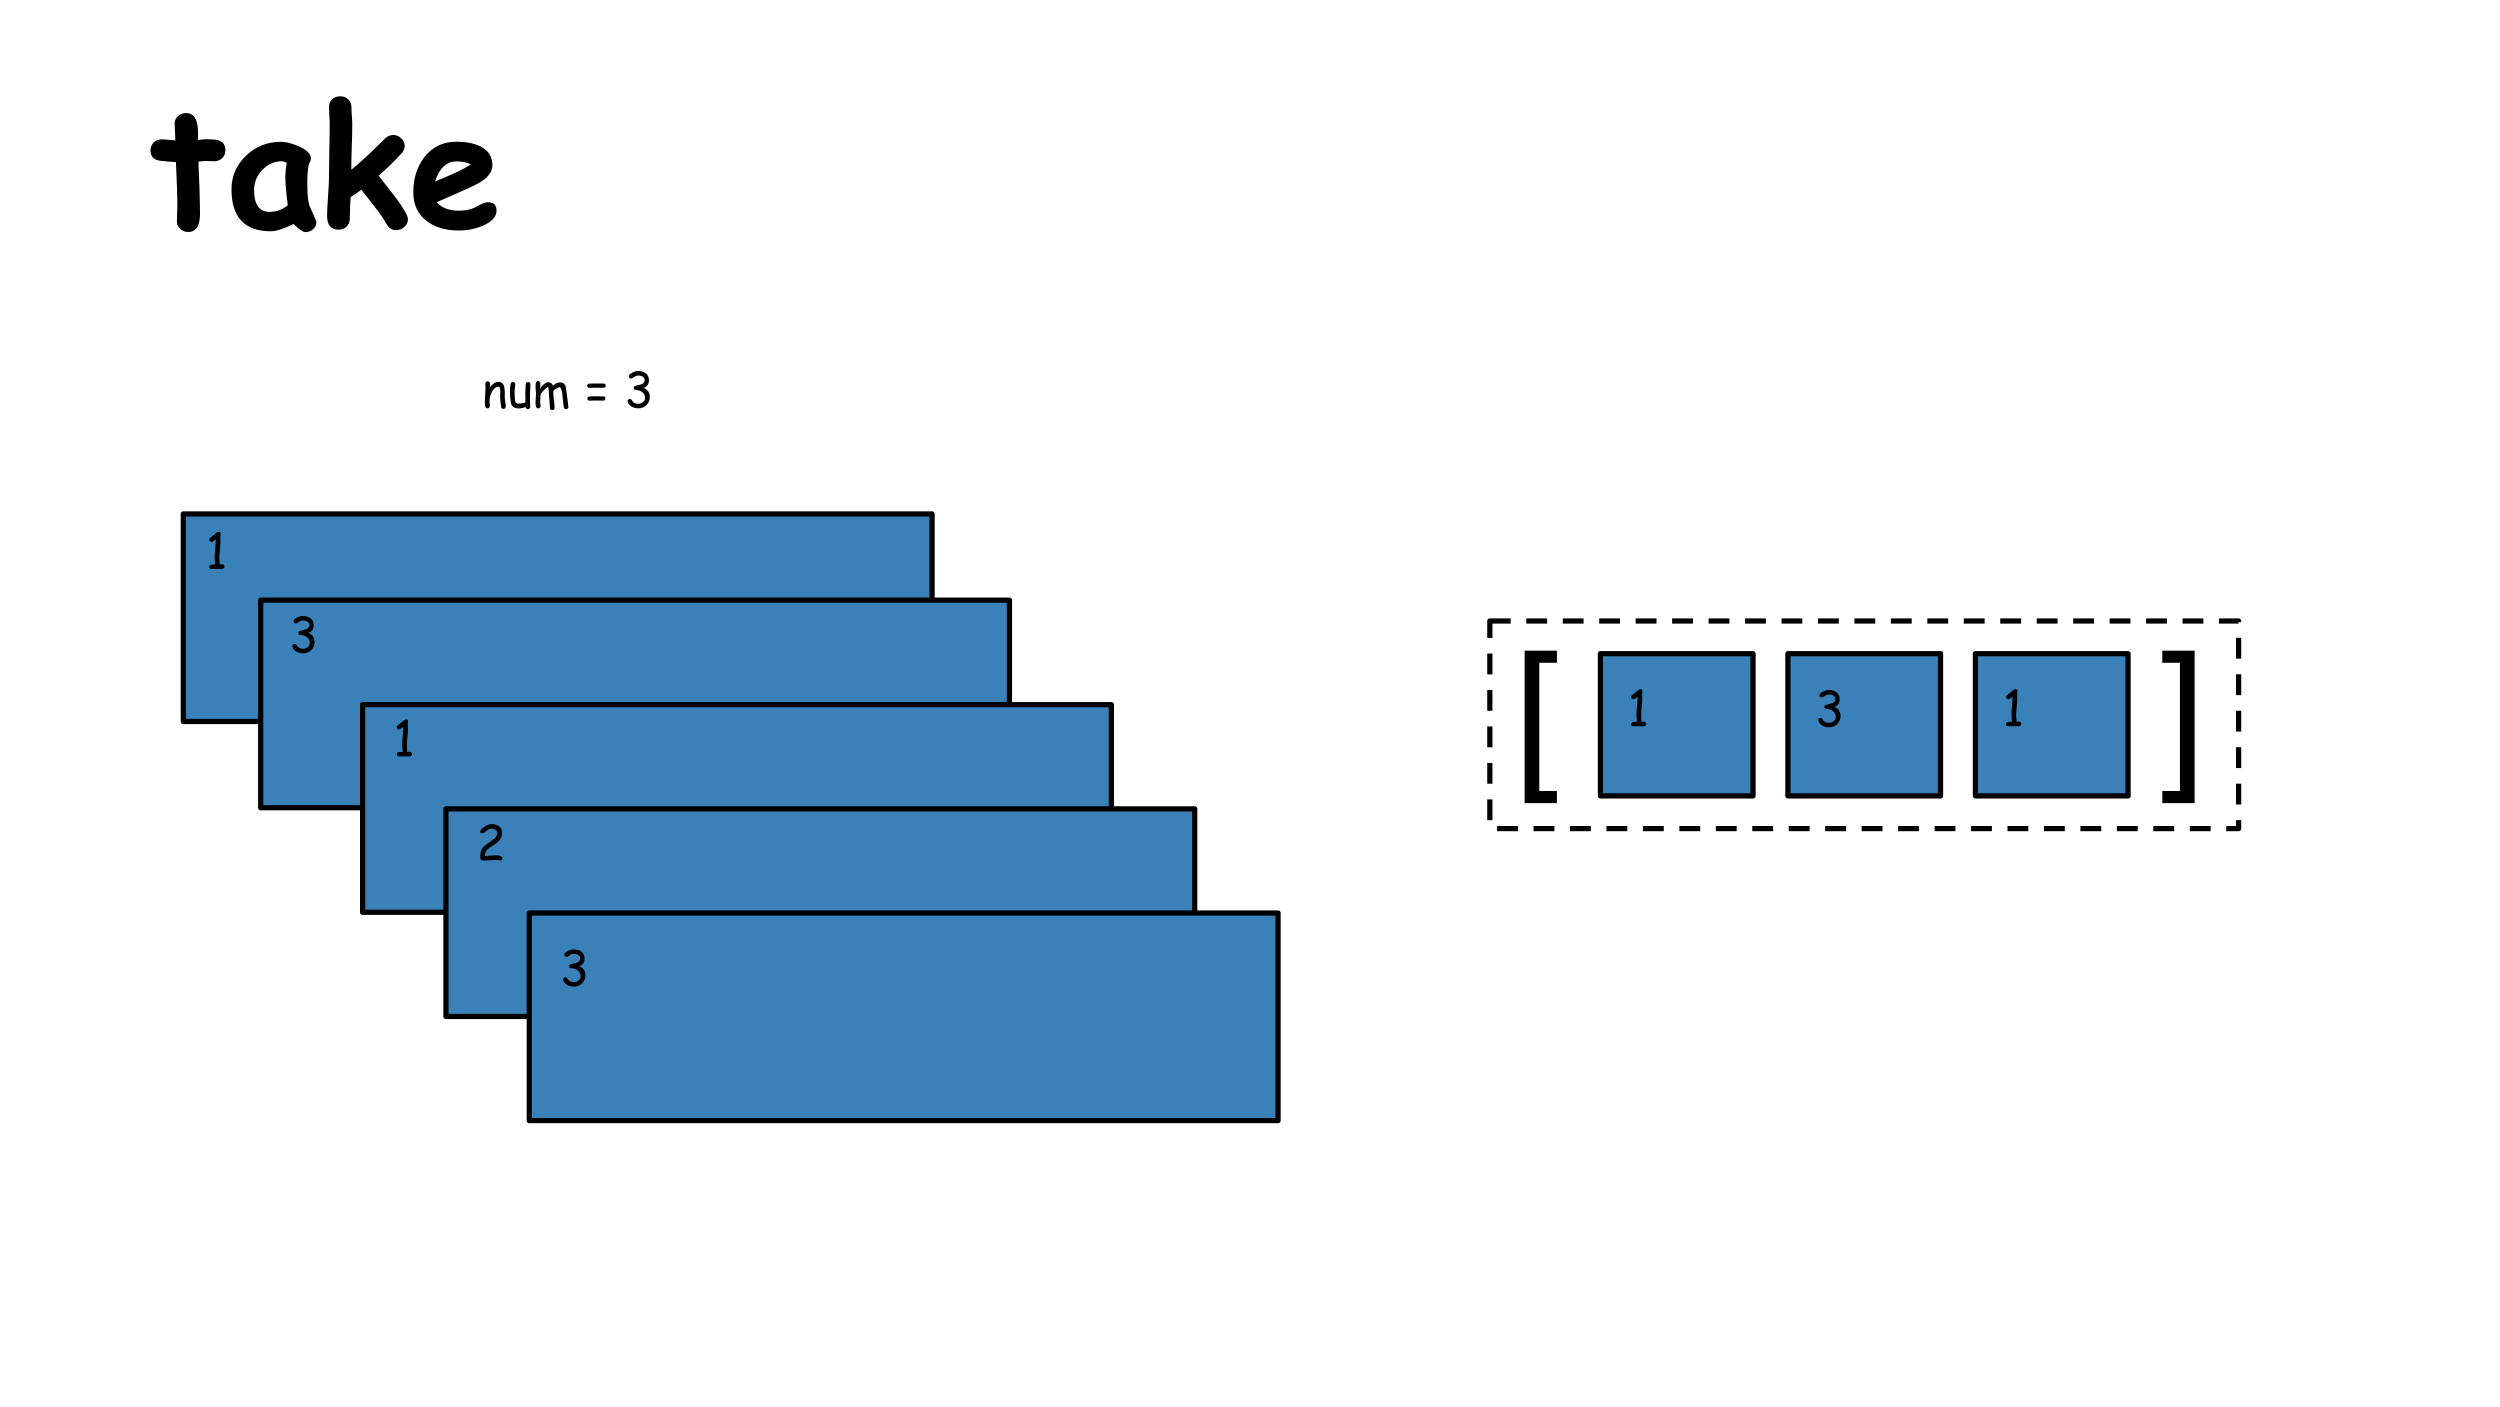
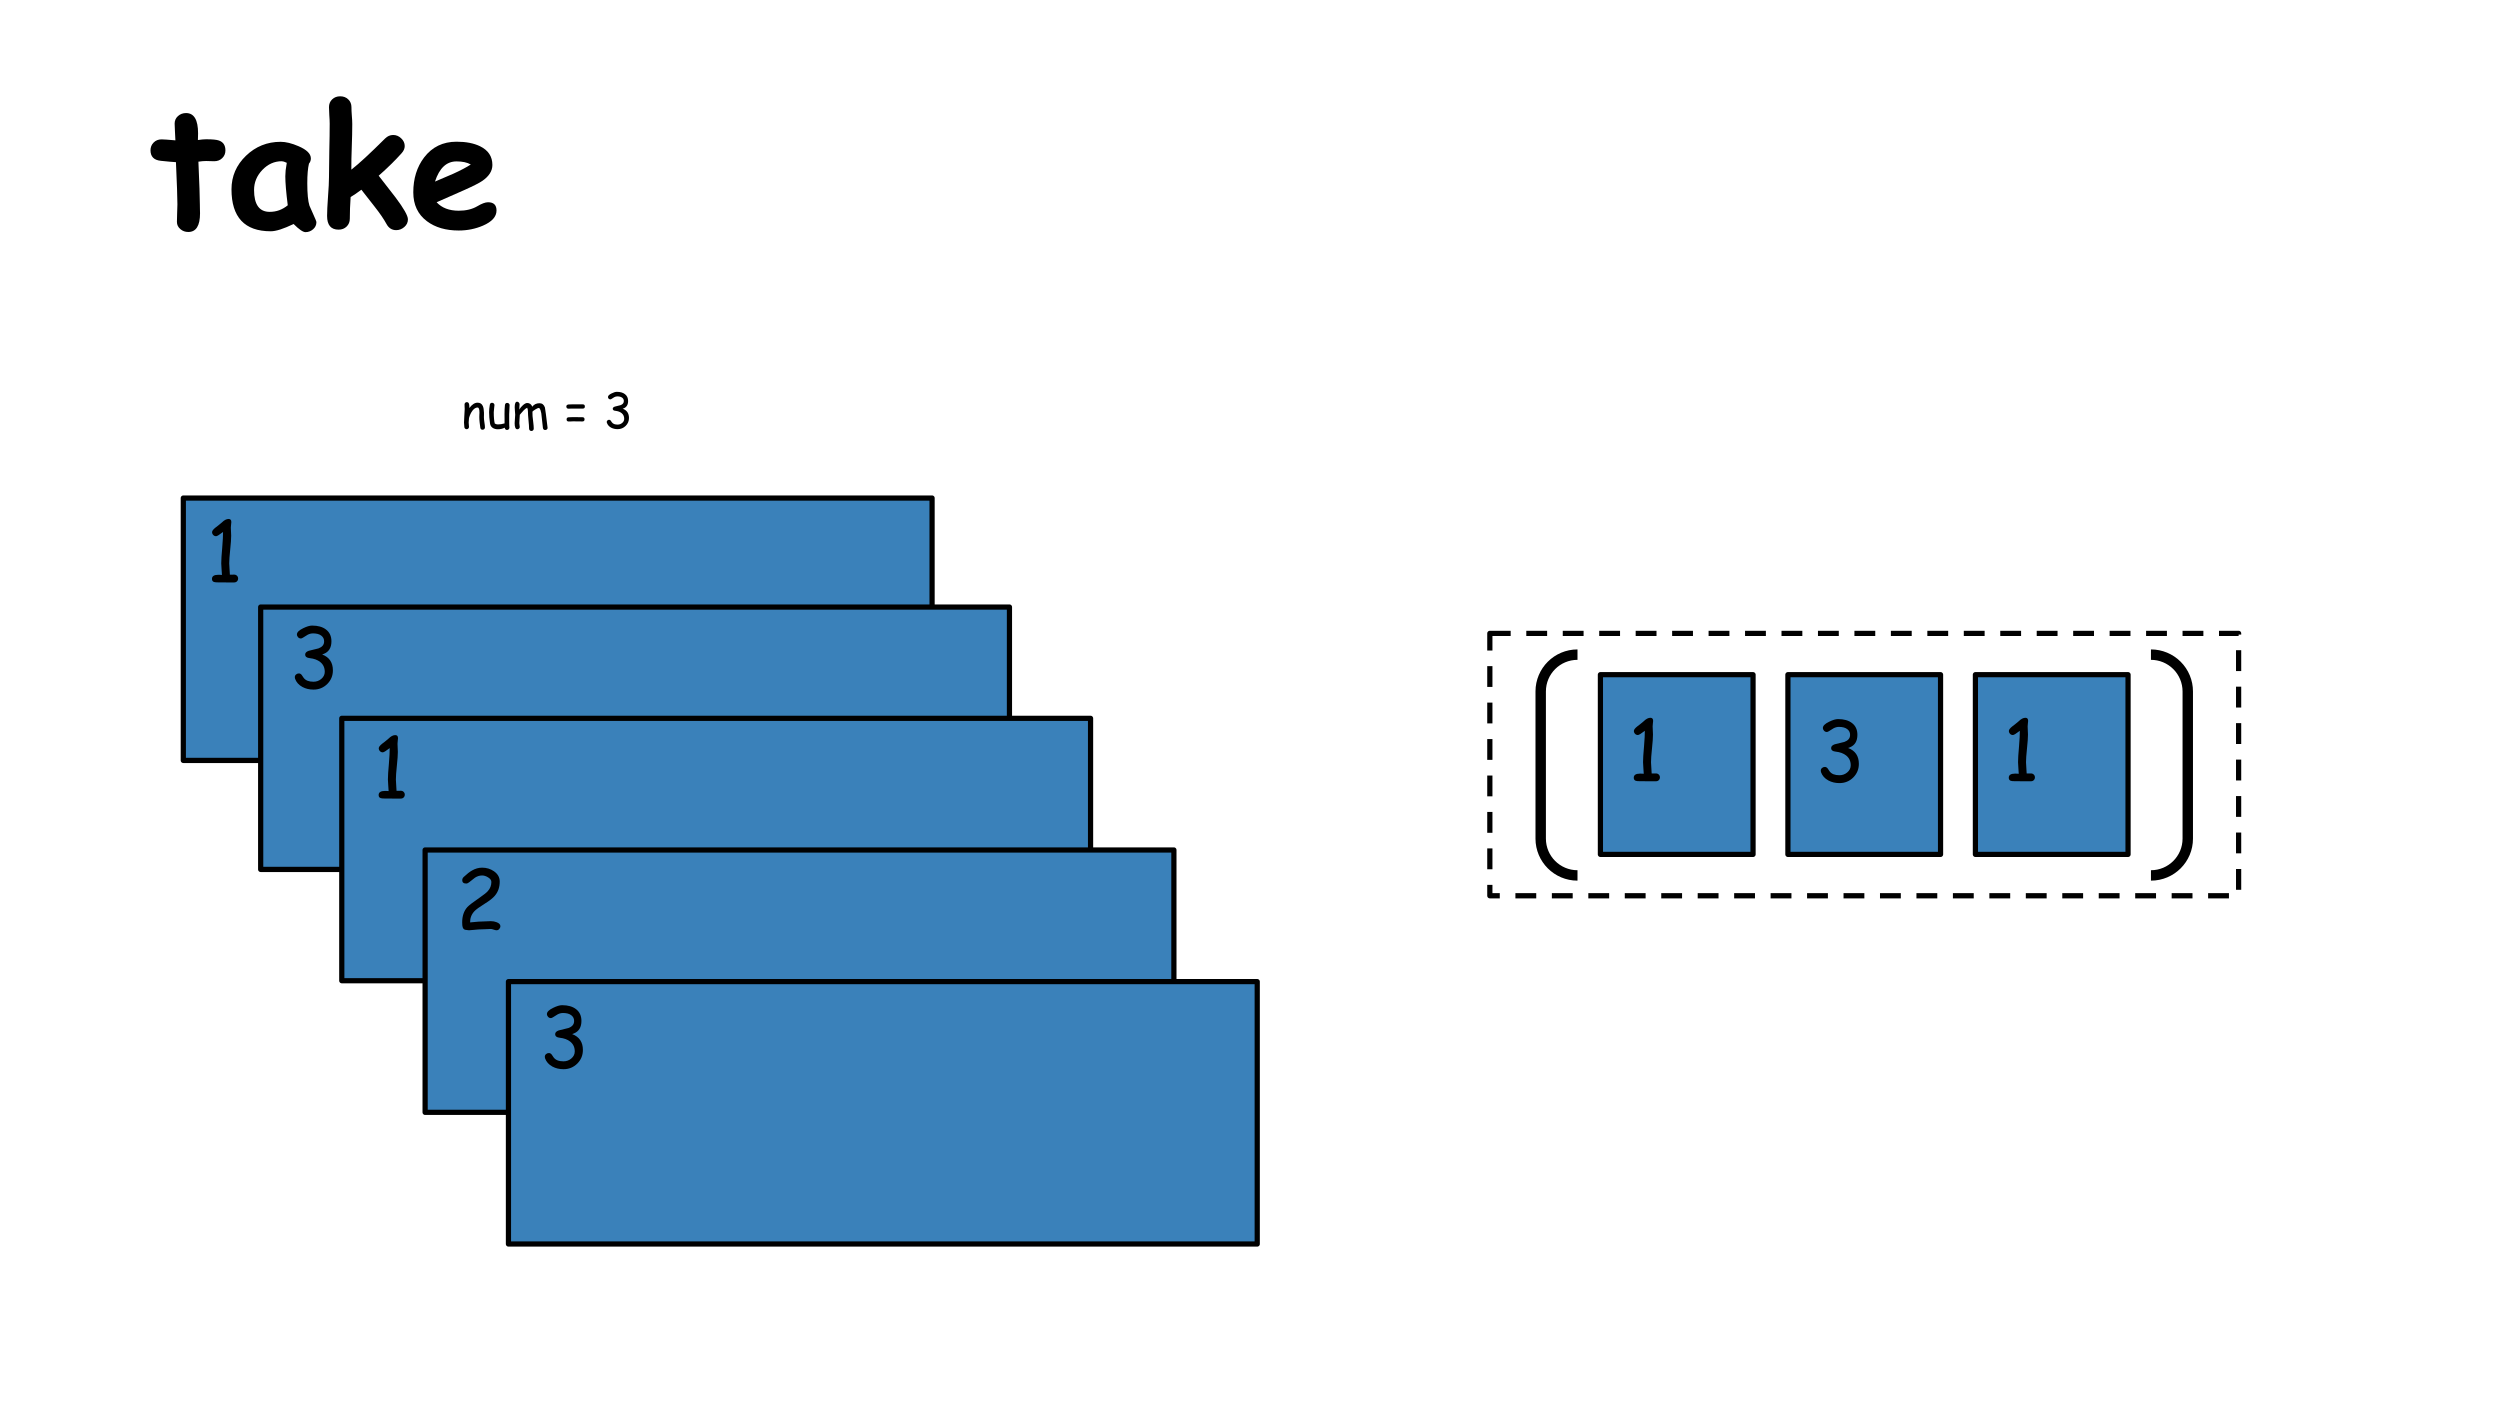
<svg xmlns="http://www.w3.org/2000/svg" xmlns:xlink="http://www.w3.org/1999/xlink" width="720pt" height="405pt" viewBox="0 0 720 405" version="1.1">
  <defs>
    <g>
      <symbol overflow="visible" id="glyph0-0">
        <path style="stroke:none;" d="M 3 0 L 3 -38.391 L 21 -38.391 L 21 0 Z M 6 -3 L 18 -3 L 18 -35.391 L 6 -35.391 Z M 6 -3 " />
      </symbol>
      <symbol overflow="visible" id="glyph0-1">
        <path style="stroke:none;" d="M 18.938 -18.875 C 18.613 -18.875 18.227 -18.883 17.781 -18.906 C 17.332 -18.926 16.945 -18.938 16.625 -18.938 C 15.977 -18.938 15.234 -18.875 14.391 -18.75 C 14.672 -12.438 14.812 -8.312 14.812 -6.375 C 14.812 -6.176 14.816 -5.797 14.828 -5.234 C 14.848 -4.68 14.859 -4.234 14.859 -3.891 C 14.859 -0.297 13.727 1.5 11.469 1.5 C 10.602 1.5 9.859 1.234 9.234 0.703 C 8.547 0.141 8.203 -0.562 8.203 -1.406 C 8.203 -1.969 8.223 -2.812 8.266 -3.938 C 8.316 -5.062 8.344 -5.906 8.344 -6.469 C 8.344 -8.363 8.203 -12.41 7.922 -18.609 C 6.953 -18.66 5.488 -18.789 3.531 -19 C 1.57 -19.207 0.594 -20.219 0.594 -22.031 C 0.594 -22.906 0.891 -23.645 1.484 -24.25 C 2.078 -24.863 2.844 -25.172 3.781 -25.172 C 4.352 -25.172 5.68 -25.078 7.766 -24.891 C 7.742 -25.391 7.703 -26.219 7.641 -27.375 C 7.578 -28.375 7.547 -29.148 7.547 -29.703 C 7.547 -30.578 7.863 -31.301 8.5 -31.875 C 9.145 -32.457 9.922 -32.75 10.828 -32.75 C 13.141 -32.75 14.297 -30.801 14.297 -26.906 L 14.25 -24.984 C 15.219 -25.129 16.008 -25.203 16.625 -25.203 C 18.414 -25.203 19.641 -25.082 20.297 -24.844 C 21.547 -24.406 22.172 -23.453 22.172 -21.984 C 22.172 -21.098 21.863 -20.359 21.25 -19.766 C 20.645 -19.172 19.875 -18.875 18.938 -18.875 Z M 18.938 -18.875 " />
      </symbol>
      <symbol overflow="visible" id="glyph0-2">
        <path style="stroke:none;" d="M 22.625 1.547 C 21.906 1.547 20.766 0.766 19.203 -0.797 C 17.766 -0.109 16.5 0.41 15.406 0.766 C 14.312 1.117 13.379 1.297 12.609 1.297 C 8.848 1.297 6.023 0.285 4.141 -1.734 C 2.254 -3.754 1.312 -6.77 1.312 -10.781 C 1.312 -14.551 2.703 -17.773 5.484 -20.453 C 8.266 -23.129 11.594 -24.469 15.469 -24.469 C 16.957 -24.469 18.676 -24.047 20.625 -23.203 C 22.988 -22.191 24.172 -21.016 24.172 -19.672 C 24.172 -19.109 23.988 -18.613 23.625 -18.188 C 23.469 -17.562 23.348 -16.773 23.266 -15.828 C 23.18 -14.891 23.141 -13.785 23.141 -12.516 C 23.141 -9.535 23.348 -7.391 23.766 -6.078 C 23.816 -5.93 24.176 -5.117 24.844 -3.641 C 25.457 -2.297 25.766 -1.531 25.766 -1.344 C 25.766 -0.508 25.445 0.176 24.812 0.719 C 24.176 1.27 23.445 1.547 22.625 1.547 Z M 16.812 -14.531 C 16.812 -15.031 16.844 -15.602 16.906 -16.25 C 16.977 -16.906 17.086 -17.629 17.234 -18.422 C 16.922 -18.578 16.641 -18.691 16.391 -18.766 C 16.148 -18.836 15.945 -18.875 15.781 -18.875 C 13.656 -18.875 11.797 -18.039 10.203 -16.375 C 8.609 -14.707 7.812 -12.781 7.812 -10.594 C 7.812 -8.5 8.188 -6.926 8.938 -5.875 C 9.688 -4.82 10.812 -4.297 12.312 -4.297 C 13.281 -4.297 14.195 -4.453 15.062 -4.766 C 15.926 -5.086 16.742 -5.562 17.516 -6.188 C 17.047 -9.906 16.812 -12.688 16.812 -14.531 Z M 16.812 -14.531 " />
      </symbol>
      <symbol overflow="visible" id="glyph0-3">
        <path style="stroke:none;" d="M 22.109 0.969 C 20.867 0.969 19.93 0.367 19.297 -0.828 C 18.523 -2.242 17.375 -3.922 15.844 -5.859 C 13.469 -8.879 12.211 -10.484 12.078 -10.672 C 10.828 -9.742 9.797 -9.039 8.984 -8.562 C 8.828 -6.383 8.75 -4.305 8.75 -2.328 C 8.75 -1.422 8.441 -0.664 7.828 -0.062 C 7.223 0.531 6.453 0.828 5.516 0.828 C 3.305 0.828 2.203 -0.488 2.203 -3.125 C 2.203 -4.352 2.289 -6.195 2.469 -8.656 C 2.656 -11.125 2.75 -12.973 2.75 -14.203 C 2.75 -16.473 2.781 -19.062 2.844 -21.969 C 2.914 -24.883 2.953 -27.461 2.953 -29.703 C 2.953 -30.367 2.914 -31.16 2.844 -32.078 C 2.781 -32.992 2.75 -33.785 2.75 -34.453 C 2.75 -35.359 3.051 -36.102 3.656 -36.688 C 4.27 -37.281 5.047 -37.578 5.984 -37.578 C 6.922 -37.578 7.691 -37.281 8.297 -36.688 C 8.91 -36.102 9.219 -35.359 9.219 -34.453 C 9.219 -33.766 9.254 -32.953 9.328 -32.016 C 9.41 -31.078 9.453 -30.266 9.453 -29.578 C 9.453 -27.723 9.406 -25.52 9.312 -22.969 C 9.219 -20.531 9.176 -18.359 9.188 -16.453 C 11.312 -18.098 14.547 -21.082 18.891 -25.406 C 19.578 -26.094 20.359 -26.438 21.234 -26.438 C 22.109 -26.438 22.879 -26.113 23.547 -25.469 C 24.223 -24.832 24.562 -24.094 24.562 -23.25 C 24.562 -22.531 24.258 -21.836 23.656 -21.172 C 21.812 -19.109 19.613 -16.953 17.062 -14.703 L 21.938 -8.422 C 24.301 -5.273 25.484 -3.18 25.484 -2.141 C 25.484 -1.273 25.141 -0.539 24.453 0.062 C 23.766 0.664 22.984 0.969 22.109 0.969 Z M 22.109 0.969 " />
      </symbol>
      <symbol overflow="visible" id="glyph0-4">
        <path style="stroke:none;" d="M 14.203 1.078 C 10.473 1.078 7.422 0.188 5.047 -1.594 C 2.422 -3.562 1.109 -6.336 1.109 -9.922 C 1.109 -13.867 2.145 -17.211 4.219 -19.953 C 6.531 -22.984 9.648 -24.5 13.578 -24.5 C 16.297 -24.5 18.551 -24.062 20.344 -23.188 C 22.707 -22.031 23.891 -20.234 23.891 -17.797 C 23.891 -16.078 22.926 -14.551 21 -13.219 C 20.125 -12.613 18.367 -11.723 15.734 -10.547 L 7.828 -7.062 C 8.578 -6.25 9.484 -5.641 10.547 -5.234 C 11.609 -4.828 12.828 -4.625 14.203 -4.625 C 16.297 -4.625 18.07 -5.051 19.531 -5.906 C 20.82 -6.676 21.859 -7.062 22.641 -7.062 C 24.266 -7.062 25.078 -6.27 25.078 -4.688 C 25.078 -2.906 23.773 -1.453 21.172 -0.328 C 18.984 0.609 16.66 1.078 14.203 1.078 Z M 13.578 -18.828 C 12.117 -18.828 10.875 -18.344 9.844 -17.375 C 8.812 -16.406 7.984 -14.953 7.359 -13.016 C 9.129 -13.773 10.891 -14.531 12.641 -15.281 C 14.742 -16.238 16.422 -17.125 17.672 -17.938 C 16.629 -18.531 15.266 -18.828 13.578 -18.828 Z M 13.578 -18.828 " />
      </symbol>
      <symbol overflow="visible" id="glyph1-0">
+         <path style="stroke:none;" d="M 1.5 0 L 1.5 -19.203 L 10.5 -19.203 L 10.5 0 Z M 3 -1.5 L 9 -1.5 L 9 -17.703 L 3 -17.703 Z M 3 -1.5 " />
+       </symbol>
+       <symbol overflow="visible" id="glyph1-1">
+         <path style="stroke:none;" d="M 8.25 0.016 L 5.922 0.016 L 3.594 0 C 3.051 0 2.672 -0.035 2.453 -0.109 C 2.055 -0.242 1.859 -0.539 1.859 -1 C 1.859 -1.789 2.469 -2.188 3.688 -2.188 L 4.25 -2.172 L 4.734 -2.141 C 4.734 -2.516 4.695 -3.066 4.625 -3.797 C 4.562 -4.535 4.531 -5.094 4.531 -5.469 C 4.531 -6.457 4.625 -7.961 4.812 -9.984 C 4.977 -11.973 5.055 -13.484 5.047 -14.516 C 4.004 -13.703 3.336 -13.297 3.047 -13.297 C 2.734 -13.297 2.461 -13.41 2.234 -13.641 C 2.004 -13.879 1.891 -14.156 1.891 -14.469 C 1.891 -14.832 2.223 -15.273 2.891 -15.797 C 3.316 -16.098 3.914 -16.578 4.688 -17.234 C 5.375 -17.922 6.031 -18.266 6.656 -18.266 C 7.176 -18.266 7.438 -17.969 7.438 -17.375 C 7.438 -17.188 7.41 -16.914 7.359 -16.562 C 7.316 -16.207 7.297 -15.941 7.297 -15.766 C 7.297 -15.504 7.312 -15.113 7.344 -14.594 C 7.375 -14.07 7.391 -13.68 7.391 -13.422 C 7.391 -12.523 7.297 -11.191 7.109 -9.422 C 6.922 -7.66 6.828 -6.344 6.828 -5.469 C 6.828 -5.008 6.859 -4.457 6.922 -3.812 C 6.984 -3.164 7.016 -2.633 7.016 -2.219 L 8.25 -2.234 C 8.582 -2.234 8.852 -2.125 9.062 -1.906 C 9.281 -1.695 9.391 -1.43 9.391 -1.109 C 9.391 -0.785 9.281 -0.516 9.062 -0.297 C 8.852 -0.086 8.582 0.016 8.25 0.016 Z M 8.25 0.016 " />
+       </symbol>
+       <symbol overflow="visible" id="glyph1-2">
+         <path style="stroke:none;" d="M 7.094 0.547 C 5.914 0.547 4.859 0.297 3.922 -0.203 C 2.859 -0.773 2.145 -1.578 1.781 -2.609 C 1.738 -2.742 1.719 -2.879 1.719 -3.016 C 1.719 -3.328 1.832 -3.586 2.062 -3.797 C 2.301 -4.004 2.578 -4.109 2.891 -4.109 C 3.203 -4.109 3.473 -3.961 3.703 -3.672 L 4.25 -2.859 C 4.531 -2.473 4.906 -2.188 5.375 -2 C 5.852 -1.812 6.426 -1.719 7.094 -1.719 C 7.945 -1.719 8.691 -1.984 9.328 -2.516 C 10.004 -3.078 10.344 -3.766 10.344 -4.578 C 10.344 -5.754 9.91 -6.691 9.047 -7.391 C 8.285 -8.004 7.27 -8.379 6 -8.516 C 5.133 -8.598 4.703 -8.945 4.703 -9.562 C 4.703 -10.02 5.039 -10.375 5.719 -10.625 L 8.516 -11.312 C 9.055 -11.508 9.461 -11.77 9.734 -12.094 C 10.016 -12.426 10.156 -12.832 10.156 -13.312 C 10.176 -14 9.91 -14.555 9.359 -14.984 C 8.797 -15.422 8 -15.641 6.969 -15.641 C 6.438 -15.641 5.922 -15.508 5.422 -15.25 L 4.094 -14.422 C 3.832 -14.254 3.625 -14.172 3.469 -14.172 C 3.156 -14.172 2.883 -14.289 2.656 -14.531 C 2.438 -14.77 2.328 -15.039 2.328 -15.344 C 2.328 -15.957 2.926 -16.551 4.125 -17.125 C 5.164 -17.633 6.02 -17.891 6.688 -17.891 C 8.375 -17.891 9.707 -17.516 10.688 -16.766 C 11.738 -15.973 12.266 -14.836 12.266 -13.359 C 12.266 -11.523 11.523 -10.316 10.047 -9.734 C 9.91 -9.672 9.758 -9.613 9.594 -9.562 C 10.625 -9.176 11.395 -8.602 11.906 -7.844 C 12.426 -7.082 12.688 -6.133 12.688 -5 C 12.688 -3.457 12.145 -2.145 11.062 -1.062 C 9.977 0.008 8.656 0.547 7.094 0.547 Z M 7.094 0.547 " />
+       </symbol>
+       <symbol overflow="visible" id="glyph1-3">
+         <path style="stroke:none;" d="M 11.812 0.031 C 11.613 0.031 11.336 -0.031 10.984 -0.156 C 10.629 -0.281 10.359 -0.344 10.172 -0.344 C 9.773 -0.344 9.176 -0.316 8.375 -0.266 C 7.582 -0.223 6.984 -0.203 6.578 -0.203 C 6.273 -0.203 5.82 -0.16 5.219 -0.078 C 4.625 -0.004 4.176 0.031 3.875 0.031 C 3.781 0.031 3.648 0.016 3.484 -0.016 C 3.328 -0.047 3.207 -0.062 3.125 -0.062 C 2.582 -0.062 2.227 -0.32 2.062 -0.844 C 1.969 -1.113 1.922 -1.582 1.922 -2.25 C 1.922 -4.07 2.414 -5.535 3.406 -6.641 C 3.863 -7.148 5.086 -8.086 7.078 -9.453 C 8.191 -10.223 8.938 -10.82 9.312 -11.25 C 9.988 -12 10.328 -12.879 10.328 -13.891 C 10.328 -14.391 10.004 -14.832 9.359 -15.219 C 8.785 -15.57 8.223 -15.75 7.672 -15.75 C 6.953 -15.75 6.27 -15.539 5.625 -15.125 L 3.953 -13.812 C 3.617 -13.551 3.348 -13.422 3.141 -13.422 C 2.336 -13.422 1.938 -13.738 1.938 -14.375 C 1.938 -14.75 2.082 -15.066 2.375 -15.328 C 3.289 -16.191 4.086 -16.812 4.766 -17.188 C 5.703 -17.727 6.672 -18 7.672 -18 C 8.941 -18 10.07 -17.656 11.062 -16.969 C 12.176 -16.195 12.734 -15.207 12.734 -14 C 12.734 -13.195 12.617 -12.457 12.391 -11.781 C 12.16 -11.113 11.816 -10.504 11.359 -9.953 C 10.773 -9.242 9.781 -8.457 8.375 -7.594 C 6.906 -6.676 5.941 -5.977 5.484 -5.5 C 4.617 -4.602 4.191 -3.516 4.203 -2.234 L 6.625 -2.453 C 8.281 -2.547 9.461 -2.594 10.172 -2.594 C 10.766 -2.594 11.328 -2.488 11.859 -2.281 C 12.566 -2.008 12.922 -1.633 12.922 -1.156 C 12.922 -0.844 12.812 -0.566 12.594 -0.328 C 12.383 -0.086 12.125 0.031 11.812 0.031 Z M 11.812 0.031 " />
+       </symbol>
+       <symbol overflow="visible" id="glyph2-0">
        <path style="stroke:none;" d="M 0.875 0 L 0.875 -11.203 L 6.125 -11.203 L 6.125 0 Z M 1.75 -0.875 L 5.25 -0.875 L 5.25 -10.328 L 1.75 -10.328 Z M 1.75 -0.875 " />
      </symbol>
-       <symbol overflow="visible" id="glyph1-1">
-         <path style="stroke:none;" d="M 4.812 0 L 2.094 0 C 1.781 0 1.555 -0.02 1.422 -0.062 C 1.191 -0.145 1.078 -0.316 1.078 -0.578 C 1.078 -1.035 1.438 -1.266 2.156 -1.266 L 2.484 -1.266 L 2.766 -1.25 C 2.766 -1.469 2.742 -1.789 2.703 -2.219 C 2.66 -2.645 2.641 -2.969 2.641 -3.188 C 2.641 -3.758 2.691 -4.641 2.797 -5.828 C 2.898 -6.984 2.953 -7.863 2.953 -8.469 C 2.336 -8 1.945 -7.766 1.781 -7.766 C 1.594 -7.766 1.43 -7.832 1.297 -7.969 C 1.16 -8.102 1.094 -8.258 1.094 -8.438 C 1.094 -8.645 1.289 -8.906 1.688 -9.219 C 1.938 -9.383 2.285 -9.66 2.734 -10.047 C 3.141 -10.453 3.523 -10.656 3.891 -10.656 C 4.191 -10.656 4.344 -10.477 4.344 -10.125 C 4.344 -10.02 4.328 -9.863 4.297 -9.656 C 4.273 -9.457 4.266 -9.301 4.266 -9.188 C 4.266 -9.039 4.27 -8.812 4.281 -8.5 C 4.301 -8.195 4.312 -7.973 4.312 -7.828 C 4.312 -7.305 4.254 -6.531 4.141 -5.5 C 4.035 -4.469 3.984 -3.695 3.984 -3.188 C 3.984 -2.926 4 -2.602 4.031 -2.219 C 4.07 -1.844 4.094 -1.535 4.094 -1.297 L 4.812 -1.312 C 5 -1.312 5.156 -1.25 5.281 -1.125 C 5.406 -1 5.469 -0.844 5.469 -0.656 C 5.469 -0.457 5.406 -0.297 5.281 -0.172 C 5.156 -0.055 5 0 4.812 0 Z M 4.812 0 " />
-       </symbol>
-       <symbol overflow="visible" id="glyph1-2">
-         <path style="stroke:none;" d="M 4.141 0.312 C 3.453 0.312 2.832 0.172 2.281 -0.109 C 1.664 -0.441 1.254 -0.91 1.047 -1.516 C 1.016 -1.598 1 -1.676 1 -1.75 C 1 -1.938 1.066 -2.086 1.203 -2.203 C 1.348 -2.328 1.508 -2.391 1.688 -2.391 C 1.875 -2.391 2.031 -2.305 2.156 -2.141 L 2.469 -1.672 C 2.633 -1.441 2.859 -1.27 3.141 -1.156 C 3.422 -1.051 3.754 -1 4.141 -1 C 4.629 -1 5.062 -1.156 5.438 -1.469 C 5.832 -1.789 6.031 -2.191 6.031 -2.672 C 6.031 -3.359 5.781 -3.906 5.281 -4.312 C 4.832 -4.664 4.238 -4.883 3.5 -4.969 C 2.988 -5.008 2.734 -5.211 2.734 -5.578 C 2.734 -5.848 2.938 -6.051 3.344 -6.188 L 4.969 -6.594 C 5.281 -6.707 5.516 -6.859 5.672 -7.047 C 5.836 -7.242 5.922 -7.484 5.922 -7.766 C 5.93 -8.172 5.781 -8.492 5.469 -8.734 C 5.133 -8.992 4.664 -9.125 4.062 -9.125 C 3.75 -9.125 3.445 -9.047 3.156 -8.891 L 2.391 -8.406 C 2.234 -8.312 2.113 -8.266 2.031 -8.266 C 1.844 -8.266 1.68 -8.332 1.547 -8.469 C 1.422 -8.613 1.359 -8.773 1.359 -8.953 C 1.359 -9.305 1.707 -9.648 2.406 -9.984 C 3.008 -10.285 3.508 -10.438 3.906 -10.438 C 4.883 -10.438 5.66 -10.219 6.234 -9.781 C 6.848 -9.312 7.156 -8.648 7.156 -7.797 C 7.156 -6.723 6.723 -6.016 5.859 -5.672 C 5.785 -5.641 5.695 -5.609 5.594 -5.578 C 6.195 -5.359 6.648 -5.023 6.953 -4.578 C 7.254 -4.129 7.406 -3.57 7.406 -2.906 C 7.406 -2.008 7.086 -1.25 6.453 -0.625 C 5.816 0 5.047 0.312 4.141 0.312 Z M 4.141 0.312 " />
-       </symbol>
-       <symbol overflow="visible" id="glyph1-3">
-         <path style="stroke:none;" d="M 6.891 0.016 C 6.773 0.016 6.613 -0.02 6.406 -0.094 C 6.195 -0.164 6.039 -0.203 5.938 -0.203 C 5.695 -0.203 5.344 -0.188 4.875 -0.156 C 4.414 -0.125 4.066 -0.109 3.828 -0.109 C 3.648 -0.109 3.383 -0.086 3.031 -0.047 C 2.688 -0.004 2.426 0.016 2.25 0.016 C 2.207 0.016 2.133 0.008 2.031 0 C 1.938 -0.02 1.863 -0.031 1.812 -0.031 C 1.5 -0.031 1.297 -0.188 1.203 -0.5 C 1.148 -0.656 1.125 -0.926 1.125 -1.312 C 1.125 -2.375 1.41 -3.227 1.984 -3.875 C 2.254 -4.176 2.969 -4.723 4.125 -5.516 C 4.781 -5.961 5.219 -6.312 5.438 -6.562 C 5.82 -7 6.016 -7.508 6.016 -8.094 C 6.016 -8.383 5.828 -8.645 5.453 -8.875 C 5.117 -9.082 4.797 -9.188 4.484 -9.188 C 4.055 -9.188 3.656 -9.066 3.281 -8.828 L 2.297 -8.062 C 2.109 -7.906 1.953 -7.828 1.828 -7.828 C 1.359 -7.828 1.125 -8.016 1.125 -8.391 C 1.125 -8.598 1.211 -8.781 1.391 -8.938 C 1.922 -9.438 2.383 -9.801 2.781 -10.031 C 3.332 -10.344 3.898 -10.5 4.484 -10.5 C 5.211 -10.5 5.867 -10.301 6.453 -9.906 C 7.098 -9.445 7.422 -8.863 7.422 -8.156 C 7.422 -7.695 7.352 -7.27 7.219 -6.875 C 7.094 -6.488 6.895 -6.129 6.625 -5.797 C 6.281 -5.391 5.703 -4.938 4.891 -4.438 C 4.035 -3.895 3.473 -3.484 3.203 -3.203 C 2.691 -2.68 2.441 -2.047 2.453 -1.297 L 3.859 -1.422 C 4.828 -1.484 5.52 -1.516 5.938 -1.516 C 6.281 -1.516 6.609 -1.453 6.922 -1.328 C 7.328 -1.172 7.531 -0.953 7.531 -0.672 C 7.531 -0.492 7.469 -0.332 7.344 -0.188 C 7.227 -0.051 7.078 0.016 6.891 0.016 Z M 6.891 0.016 " />
-       </symbol>
-       <symbol overflow="visible" id="glyph1-4">
+       <symbol overflow="visible" id="glyph2-1">
        <path style="stroke:none;" d="M 6.188 0.484 C 5.801 0.484 5.582 0.27 5.531 -0.156 L 5.344 -1.656 C 5.281 -2.188 5.25 -2.688 5.25 -3.156 C 5.25 -3.281 5.254 -3.492 5.266 -3.797 C 5.285 -4.109 5.297 -4.328 5.297 -4.453 C 5.297 -5.43 5.113 -5.922 4.75 -5.922 C 4.238 -5.922 3.75 -5.617 3.281 -5.016 C 2.863 -4.461 2.535 -3.766 2.297 -2.922 C 2.285 -2.742 2.266 -2.52 2.234 -2.25 C 2.203 -2.031 2.188 -1.812 2.188 -1.594 C 2.188 -1.457 2.203 -1.25 2.234 -0.969 C 2.266 -0.695 2.281 -0.492 2.281 -0.359 C 2.281 -0.16 2.219 0 2.094 0.125 C 1.969 0.258 1.805 0.328 1.609 0.328 C 1.41 0.328 1.25 0.258 1.125 0.125 C 1 0 0.938 -0.16 0.938 -0.359 C 0.938 -0.492 0.922 -0.695 0.891 -0.969 C 0.859 -1.25 0.844 -1.457 0.844 -1.594 C 0.844 -2.062 0.875 -2.711 0.938 -3.547 C 1.008 -4.379 1.047 -5.031 1.047 -5.5 C 1.047 -5.645 1.035 -5.859 1.016 -6.141 C 1.004 -6.43 1 -6.648 1 -6.797 C 1 -6.992 1.062 -7.156 1.188 -7.281 C 1.32 -7.406 1.484 -7.469 1.672 -7.469 C 2.086 -7.469 2.316 -7.172 2.359 -6.578 L 2.391 -5.781 C 3.148 -6.801 3.938 -7.312 4.75 -7.312 C 5.477 -7.312 5.984 -6.988 6.266 -6.344 C 6.461 -5.914 6.57 -5.281 6.594 -4.438 L 6.594 -3.75 L 6.578 -3.125 C 6.578 -2.738 6.625 -2.242 6.719 -1.641 C 6.82 -1.047 6.875 -0.562 6.875 -0.188 C 6.875 0.008 6.805 0.172 6.672 0.297 C 6.547 0.422 6.383 0.484 6.188 0.484 Z M 6.188 0.484 " />
      </symbol>
-       <symbol overflow="visible" id="glyph1-5">
+       <symbol overflow="visible" id="glyph2-2">
        <path style="stroke:none;" d="M 6.531 -4 C 6.531 -3.664 6.531 -3.172 6.531 -2.516 C 6.539 -1.859 6.547 -1.367 6.547 -1.047 C 6.547 -0.941 6.551 -0.785 6.562 -0.578 C 6.582 -0.379 6.594 -0.227 6.594 -0.125 C 6.594 0.07 6.523 0.234 6.391 0.359 C 6.254 0.484 6.094 0.547 5.906 0.547 C 5.551 0.547 5.328 0.328 5.234 -0.109 C 4.66 0.191 4.004 0.344 3.266 0.344 C 2.672 0.344 2.176 0.207 1.781 -0.062 C 1.352 -0.352 1.098 -0.773 1.016 -1.328 C 0.836 -2.535 0.75 -3.613 0.75 -4.562 C 0.75 -5.188 0.816 -5.895 0.953 -6.688 C 1.016 -7.082 1.227 -7.281 1.594 -7.281 C 1.789 -7.281 1.957 -7.219 2.094 -7.094 C 2.227 -6.969 2.297 -6.812 2.297 -6.625 C 2.297 -6.406 2.258 -6.066 2.188 -5.609 C 2.125 -5.148 2.094 -4.801 2.094 -4.562 C 2.094 -3.801 2.117 -3.148 2.172 -2.609 C 2.223 -2.066 2.297 -1.629 2.391 -1.297 C 2.547 -1.211 2.695 -1.148 2.844 -1.109 C 2.988 -1.066 3.129 -1.047 3.266 -1.047 C 3.879 -1.047 4.523 -1.145 5.203 -1.344 L 5.203 -2.734 L 5.188 -4.047 C 5.188 -5.035 5.227 -5.895 5.312 -6.625 C 5.363 -7.039 5.582 -7.25 5.969 -7.25 C 6.164 -7.25 6.332 -7.18 6.469 -7.047 C 6.602 -6.922 6.664 -6.766 6.656 -6.578 Z M 6.531 -4 " />
      </symbol>
-       <symbol overflow="visible" id="glyph1-6">
+       <symbol overflow="visible" id="glyph2-3">
        <path style="stroke:none;" d="M 9.625 0.562 C 9.258 0.562 9.039 0.363 8.969 -0.031 C 8.895 -0.531 8.816 -1.234 8.734 -2.141 L 8.5 -4.266 C 8.445 -4.578 8.367 -4.883 8.266 -5.188 C 8.109 -5.594 7.941 -5.797 7.766 -5.797 C 7.586 -5.797 7.27 -5.656 6.812 -5.375 C 6.375 -5.113 6.086 -4.898 5.953 -4.734 C 5.953 -4.305 5.961 -3.879 5.984 -3.453 L 6.188 -1.625 C 6.281 -0.906 6.328 -0.312 6.328 0.156 C 6.328 0.352 6.266 0.516 6.141 0.641 C 6.016 0.773 5.852 0.844 5.656 0.844 C 5.457 0.844 5.297 0.773 5.172 0.641 C 5.047 0.516 4.984 0.352 4.984 0.156 C 4.984 -0.395 4.926 -1.207 4.812 -2.281 C 4.707 -3.363 4.656 -4.18 4.656 -4.734 C 4.656 -5.211 4.582 -5.586 4.438 -5.859 C 4.125 -5.711 3.801 -5.473 3.469 -5.141 L 2.672 -4.25 C 2.598 -4.133 2.477 -3.988 2.312 -3.812 C 2.312 -3.539 2.285 -3.141 2.234 -2.609 C 2.191 -2.078 2.172 -1.68 2.172 -1.422 C 2.172 -1.285 2.191 -1.094 2.234 -0.844 C 2.273 -0.602 2.297 -0.426 2.297 -0.312 C 2.297 -0.125 2.223 0.031 2.078 0.156 C 1.941 0.281 1.781 0.344 1.594 0.344 C 1.082 0.344 0.828 -0.238 0.828 -1.406 C 0.828 -1.676 0.852 -2.082 0.906 -2.625 C 0.957 -3.176 0.984 -3.586 0.984 -3.859 C 0.984 -4.098 0.957 -4.457 0.906 -4.938 C 0.863 -5.426 0.844 -5.789 0.844 -6.031 C 0.844 -7.07 1.078 -7.594 1.547 -7.594 C 1.723 -7.594 1.883 -7.516 2.031 -7.359 C 2.176 -7.203 2.25 -7.031 2.25 -6.844 C 2.25 -6.758 2.238 -6.625 2.219 -6.438 C 2.195 -6.258 2.188 -6.125 2.188 -6.031 L 2.203 -5.312 C 2.441 -5.801 2.789 -6.238 3.25 -6.625 C 3.707 -7.02 4.098 -7.219 4.422 -7.219 C 5.141 -7.219 5.633 -6.863 5.906 -6.156 C 6.156 -6.488 6.453 -6.738 6.797 -6.906 C 7.141 -7.07 7.535 -7.156 7.984 -7.156 C 8.742 -7.156 9.266 -6.742 9.547 -5.922 C 9.598 -5.766 9.691 -5.125 9.828 -4 C 9.953 -3.219 10.113 -1.914 10.312 -0.094 C 10.332 0.094 10.27 0.25 10.125 0.375 C 9.988 0.5 9.82 0.562 9.625 0.562 Z M 9.625 0.562 " />
      </symbol>
-       <symbol overflow="visible" id="glyph1-7">
+       <symbol overflow="visible" id="glyph2-4">
        <path style="stroke:none;" d="" />
      </symbol>
-       <symbol overflow="visible" id="glyph1-8">
+       <symbol overflow="visible" id="glyph2-5">
        <path style="stroke:none;" d="M 2.219 -6.828 L 5.406 -6.828 C 5.812 -6.828 6.016 -6.625 6.016 -6.219 C 6.016 -5.812 5.812 -5.609 5.406 -5.609 L 2.203 -5.609 C 2.098 -5.609 1.941 -5.602 1.734 -5.594 C 1.523 -5.582 1.375 -5.578 1.281 -5.578 C 1.102 -5.578 0.957 -5.633 0.844 -5.75 C 0.727 -5.875 0.672 -6.02 0.672 -6.188 C 0.672 -6.52 0.863 -6.723 1.25 -6.797 C 1.352 -6.816 1.676 -6.828 2.219 -6.828 Z M 2.609 -3.156 C 2.91 -3.156 3.359 -3.148 3.953 -3.141 C 4.555 -3.129 5.008 -3.125 5.312 -3.125 C 5.719 -3.125 5.922 -2.922 5.922 -2.516 C 5.922 -2.109 5.719 -1.906 5.312 -1.906 C 5.008 -1.906 4.555 -1.91 3.953 -1.922 C 3.359 -1.93 2.91 -1.938 2.609 -1.938 C 2.473 -1.938 2.266 -1.926 1.984 -1.906 C 1.711 -1.895 1.508 -1.891 1.375 -1.891 C 0.957 -1.891 0.75 -2.094 0.75 -2.5 C 0.75 -2.875 0.945 -3.078 1.344 -3.109 C 1.844 -3.141 2.266 -3.156 2.609 -3.156 Z M 2.609 -3.156 " />
      </symbol>
-       <symbol overflow="visible" id="glyph2-0">
-         <path style="stroke:none;" d="M 6 0 L 6 -30 L 30 -30 L 30 0 Z M 6.75 -0.75 L 29.25 -0.75 L 29.25 -29.25 L 6.75 -29.25 Z M 6.75 -0.75 " />
-       </symbol>
-       <symbol overflow="visible" id="glyph2-1">
-         <path style="stroke:none;" d="M 3.266 9.547 L 3.266 -34.359 L 12.562 -34.359 L 12.562 -30.875 L 7.484 -30.875 L 7.484 6.047 L 12.562 6.047 L 12.562 9.547 Z M 3.266 9.547 " />
-       </symbol>
-       <symbol overflow="visible" id="glyph2-2">
-         <path style="stroke:none;" d="M 10.219 9.547 L 0.922 9.547 L 0.922 6.047 L 6 6.047 L 6 -30.875 L 0.922 -30.875 L 0.922 -34.359 L 10.219 -34.359 Z M 10.219 9.547 " />
+       <symbol overflow="visible" id="glyph2-6">
+         <path style="stroke:none;" d="M 4.141 0.312 C 3.453 0.312 2.832 0.172 2.281 -0.109 C 1.664 -0.441 1.254 -0.91 1.047 -1.516 C 1.016 -1.598 1 -1.676 1 -1.75 C 1 -1.938 1.066 -2.086 1.203 -2.203 C 1.348 -2.328 1.508 -2.391 1.688 -2.391 C 1.875 -2.391 2.031 -2.305 2.156 -2.141 L 2.469 -1.672 C 2.633 -1.441 2.859 -1.27 3.141 -1.156 C 3.422 -1.051 3.754 -1 4.141 -1 C 4.629 -1 5.062 -1.156 5.438 -1.469 C 5.832 -1.789 6.031 -2.191 6.031 -2.672 C 6.031 -3.359 5.781 -3.906 5.281 -4.312 C 4.832 -4.664 4.238 -4.883 3.5 -4.969 C 2.988 -5.008 2.734 -5.211 2.734 -5.578 C 2.734 -5.848 2.938 -6.051 3.344 -6.188 L 4.969 -6.594 C 5.281 -6.707 5.516 -6.859 5.672 -7.047 C 5.836 -7.242 5.922 -7.484 5.922 -7.766 C 5.93 -8.172 5.781 -8.492 5.469 -8.734 C 5.133 -8.992 4.664 -9.125 4.062 -9.125 C 3.75 -9.125 3.445 -9.047 3.156 -8.891 L 2.391 -8.406 C 2.234 -8.312 2.113 -8.266 2.031 -8.266 C 1.844 -8.266 1.68 -8.332 1.547 -8.469 C 1.422 -8.613 1.359 -8.773 1.359 -8.953 C 1.359 -9.305 1.707 -9.648 2.406 -9.984 C 3.008 -10.285 3.508 -10.438 3.906 -10.438 C 4.883 -10.438 5.66 -10.219 6.234 -9.781 C 6.848 -9.312 7.156 -8.648 7.156 -7.797 C 7.156 -6.723 6.723 -6.016 5.859 -5.672 C 5.785 -5.641 5.695 -5.609 5.594 -5.578 C 6.195 -5.359 6.648 -5.023 6.953 -4.578 C 7.254 -4.129 7.406 -3.57 7.406 -2.906 C 7.406 -2.008 7.086 -1.25 6.453 -0.625 C 5.816 0 5.047 0.312 4.141 0.312 Z M 4.141 0.312 " />
      </symbol>
    </g>
  </defs>
  <g id="surface203">
    <rect x="0" y="0" width="720" height="405" style="fill:rgb(100%,100%,100%);fill-opacity:1;stroke:none;" />
    <g style="fill:rgb(0%,0%,0%);fill-opacity:1;">
      <use xlink:href="#glyph0-1" x="42.75" y="65.311" />
      <use xlink:href="#glyph0-2" x="65.358" y="65.311" />
      <use xlink:href="#glyph0-3" x="91.998" y="65.311" />
      <use xlink:href="#glyph0-4" x="117.918" y="65.311" />
    </g>
-     <path style="fill-rule:nonzero;fill:rgb(22.745%,50.587%,72.94%);fill-opacity:1;stroke-width:762;stroke-linecap:butt;stroke-linejoin:round;stroke:rgb(0%,0%,0%);stroke-opacity:1;stroke-miterlimit:14.336;" d="M 26818.827 75187.966 L 136366.246 75187.966 L 136366.246 105558.825 L 26818.827 105558.825 Z M 26818.827 75187.966 " transform="matrix(0.0019685,0,0,0.0019685,0,0)" />
-     <path style="fill-rule:nonzero;fill:rgb(22.745%,50.587%,72.94%);fill-opacity:1;stroke-width:762;stroke-linecap:butt;stroke-linejoin:round;stroke:rgb(0%,0%,0%);stroke-opacity:1;stroke-miterlimit:14.336;" d="M 38137.702 87804.622 L 147687.105 87804.622 L 147687.105 118177.465 L 38137.702 118177.465 Z M 38137.702 87804.622 " transform="matrix(0.0019685,0,0,0.0019685,0,0)" />
-     <path style="fill-rule:nonzero;fill:rgb(22.745%,50.587%,72.94%);fill-opacity:1;stroke-width:762;stroke-linecap:butt;stroke-linejoin:round;stroke:rgb(0%,0%,0%);stroke-opacity:1;stroke-miterlimit:14.336;" d="M 53052.264 103098.2 L 162601.667 103098.2 L 162601.667 133471.043 L 53052.264 133471.043 Z M 53052.264 103098.2 " transform="matrix(0.0019685,0,0,0.0019685,0,0)" />
+     <path style="fill-rule:nonzero;fill:rgb(22.745%,50.587%,72.94%);fill-opacity:1;stroke-width:762;stroke-linecap:butt;stroke-linejoin:round;stroke:rgb(0%,0%,0%);stroke-opacity:1;stroke-miterlimit:14.336;" d="M 26818.827 72866.248 L 136366.246 72866.248 L 136366.246 111253.981 L 26818.827 111253.981 Z M 26818.827 72866.248 " transform="matrix(0.0019685,0,0,0.0019685,0,0)" />
+     <path style="fill-rule:nonzero;fill:rgb(22.745%,50.587%,72.94%);fill-opacity:1;stroke-width:762;stroke-linecap:butt;stroke-linejoin:round;stroke:rgb(0%,0%,0%);stroke-opacity:1;stroke-miterlimit:14.336;" d="M 38137.702 88812.685 L 147687.105 88812.685 L 147687.105 127202.402 L 38137.702 127202.402 Z M 38137.702 88812.685 " transform="matrix(0.0019685,0,0,0.0019685,0,0)" />
+     <path style="fill-rule:nonzero;fill:rgb(22.745%,50.587%,72.94%);fill-opacity:1;stroke-width:762;stroke-linecap:butt;stroke-linejoin:round;stroke:rgb(0%,0%,0%);stroke-opacity:1;stroke-miterlimit:14.336;" d="M 50004.264 105094.481 L 159553.667 105094.481 L 159553.667 143482.214 L 50004.264 143482.214 Z M 50004.264 105094.481 " transform="matrix(0.0019685,0,0,0.0019685,0,0)" />
    <g style="fill:rgb(0%,0%,0%);fill-opacity:1;">
-       <use xlink:href="#glyph1-1" x="59.187" y="163.842" />
+       <use xlink:href="#glyph1-1" x="59.187" y="167.725" />
    </g>
    <g style="fill:rgb(0%,0%,0%);fill-opacity:1;">
-       <use xlink:href="#glyph1-2" x="83.187" y="187.842" />
+       <use xlink:href="#glyph1-2" x="83.187" y="198.057" />
    </g>
    <g style="fill:rgb(0%,0%,0%);fill-opacity:1;">
-       <use xlink:href="#glyph1-1" x="113.187" y="217.842" />
+       <use xlink:href="#glyph1-1" x="107.187" y="229.972" />
    </g>
-     <path style="fill-rule:nonzero;fill:rgb(22.745%,50.587%,72.94%);fill-opacity:1;stroke-width:762;stroke-linecap:butt;stroke-linejoin:round;stroke:rgb(0%,0%,0%);stroke-opacity:1;stroke-miterlimit:14.336;" d="M 65244.264 118338.199 L 174793.666 118338.199 L 174793.666 148711.042 L 65244.264 148711.042 Z M 65244.264 118338.199 " transform="matrix(0.0019685,0,0,0.0019685,0,0)" />
+     <path style="fill-rule:nonzero;fill:rgb(22.745%,50.587%,72.94%);fill-opacity:1;stroke-width:762;stroke-linecap:butt;stroke-linejoin:round;stroke:rgb(0%,0%,0%);stroke-opacity:1;stroke-miterlimit:14.336;" d="M 62196.264 124354.824 L 171745.666 124354.824 L 171745.666 162742.557 L 62196.264 162742.557 Z M 62196.264 124354.824 " transform="matrix(0.0019685,0,0,0.0019685,0,0)" />
    <g style="fill:rgb(0%,0%,0%);fill-opacity:1;">
-       <use xlink:href="#glyph1-3" x="137.187" y="247.842" />
+       <use xlink:href="#glyph1-3" x="131.187" y="267.886" />
    </g>
-     <path style="fill-rule:nonzero;fill:rgb(22.745%,50.587%,72.94%);fill-opacity:1;stroke-width:762;stroke-linecap:butt;stroke-linejoin:round;stroke:rgb(0%,0%,0%);stroke-opacity:1;stroke-miterlimit:14.336;" d="M 77436.263 133578.199 L 186985.666 133578.199 L 186985.666 163951.042 L 77436.263 163951.042 Z M 77436.263 133578.199 " transform="matrix(0.0019685,0,0,0.0019685,0,0)" />
+     <path style="fill-rule:nonzero;fill:rgb(22.745%,50.587%,72.94%);fill-opacity:1;stroke-width:762;stroke-linecap:butt;stroke-linejoin:round;stroke:rgb(0%,0%,0%);stroke-opacity:1;stroke-miterlimit:14.336;" d="M 74388.263 143615.167 L 183937.666 143615.167 L 183937.666 182004.885 L 74388.263 182004.885 Z M 74388.263 143615.167 " transform="matrix(0.0019685,0,0,0.0019685,0,0)" />
    <g style="fill:rgb(0%,0%,0%);fill-opacity:1;">
-       <use xlink:href="#glyph1-2" x="161.187" y="283.842" />
+       <use xlink:href="#glyph1-2" x="155.187" y="307.384" />
    </g>
    <g style="fill:rgb(0%,0%,0%);fill-opacity:1;">
-       <use xlink:href="#glyph1-4" x="138.789" y="117.284" />
-       <use xlink:href="#glyph1-5" x="146.111" y="117.284" />
-       <use xlink:href="#glyph1-6" x="153.391" y="117.284" />
-       <use xlink:href="#glyph1-7" x="164.255" y="117.284" />
-       <use xlink:href="#glyph1-8" x="168.427" y="117.284" />
-       <use xlink:href="#glyph1-7" x="175.567" y="117.284" />
-       <use xlink:href="#glyph1-2" x="179.739" y="117.284" />
+       <use xlink:href="#glyph2-1" x="132.789" y="123.284" />
+       <use xlink:href="#glyph2-2" x="140.111" y="123.284" />
+       <use xlink:href="#glyph2-3" x="147.391" y="123.284" />
+       <use xlink:href="#glyph2-4" x="158.255" y="123.284" />
+       <use xlink:href="#glyph2-5" x="162.427" y="123.284" />
+       <use xlink:href="#glyph2-4" x="169.567" y="123.284" />
+       <use xlink:href="#glyph2-6" x="173.739" y="123.284" />
    </g>
-     <path style="fill:none;stroke-width:762;stroke-linecap:butt;stroke-linejoin:round;stroke:rgb(0%,0%,0%);stroke-opacity:1;stroke-dasharray:3048,2286;stroke-miterlimit:14.336;" d="M 217969.696 90852.622 L 327519.099 90852.622 L 327519.099 121225.465 L 217969.696 121225.465 Z M 217969.696 90852.622 " transform="matrix(0.0019685,0,0,0.0019685,0,0)" />
-     <path style="fill-rule:nonzero;fill:rgb(22.745%,50.587%,72.94%);fill-opacity:1;stroke-width:762;stroke-linecap:butt;stroke-linejoin:round;stroke:rgb(0%,0%,0%);stroke-opacity:1;stroke-miterlimit:14.336;" d="M 234146.321 95634.966 L 256478.476 95634.966 L 256478.476 116443.121 L 234146.321 116443.121 Z M 234146.321 95634.966 " transform="matrix(0.0019685,0,0,0.0019685,0,0)" />
+     <path style="fill:none;stroke-width:762;stroke-linecap:butt;stroke-linejoin:round;stroke:rgb(0%,0%,0%);stroke-opacity:1;stroke-dasharray:3048,2286;stroke-miterlimit:14.336;" d="M 217969.696 92666.341 L 327519.099 92666.341 L 327519.099 131054.074 L 217969.696 131054.074 Z M 217969.696 92666.341 " transform="matrix(0.0019685,0,0,0.0019685,0,0)" />
+     <path style="fill-rule:nonzero;fill:rgb(22.745%,50.587%,72.94%);fill-opacity:1;stroke-width:762;stroke-linecap:butt;stroke-linejoin:round;stroke:rgb(0%,0%,0%);stroke-opacity:1;stroke-miterlimit:14.336;" d="M 234146.321 98708.762 L 256478.476 98708.762 L 256478.476 125001.73 L 234146.321 125001.73 Z M 234146.321 98708.762 " transform="matrix(0.0019685,0,0,0.0019685,0,0)" />
    <g style="fill:rgb(0%,0%,0%);fill-opacity:1;">
-       <use xlink:href="#glyph1-1" x="468.665" y="209.149" />
+       <use xlink:href="#glyph1-1" x="468.665" y="224.985" />
    </g>
-     <path style="fill-rule:nonzero;fill:rgb(22.745%,50.587%,72.94%);fill-opacity:1;stroke-width:762;stroke-linecap:butt;stroke-linejoin:round;stroke:rgb(0%,0%,0%);stroke-opacity:1;stroke-miterlimit:14.336;" d="M 261578.32 95634.966 L 283910.475 95634.966 L 283910.475 116443.121 L 261578.32 116443.121 Z M 261578.32 95634.966 " transform="matrix(0.0019685,0,0,0.0019685,0,0)" />
+     <path style="fill-rule:nonzero;fill:rgb(22.745%,50.587%,72.94%);fill-opacity:1;stroke-width:762;stroke-linecap:butt;stroke-linejoin:round;stroke:rgb(0%,0%,0%);stroke-opacity:1;stroke-miterlimit:14.336;" d="M 261578.32 98708.762 L 283910.475 98708.762 L 283910.475 125001.73 L 261578.32 125001.73 Z M 261578.32 98708.762 " transform="matrix(0.0019685,0,0,0.0019685,0,0)" />
    <g style="fill:rgb(0%,0%,0%);fill-opacity:1;">
-       <use xlink:href="#glyph1-2" x="522.665" y="209.149" />
+       <use xlink:href="#glyph1-2" x="522.665" y="224.985" />
    </g>
-     <path style="fill-rule:nonzero;fill:rgb(22.745%,50.587%,72.94%);fill-opacity:1;stroke-width:762;stroke-linecap:butt;stroke-linejoin:round;stroke:rgb(0%,0%,0%);stroke-opacity:1;stroke-miterlimit:14.336;" d="M 289010.319 95634.966 L 311342.474 95634.966 L 311342.474 116443.121 L 289010.319 116443.121 Z M 289010.319 95634.966 " transform="matrix(0.0019685,0,0,0.0019685,0,0)" />
+     <path style="fill-rule:nonzero;fill:rgb(22.745%,50.587%,72.94%);fill-opacity:1;stroke-width:762;stroke-linecap:butt;stroke-linejoin:round;stroke:rgb(0%,0%,0%);stroke-opacity:1;stroke-miterlimit:14.336;" d="M 289010.319 98708.762 L 311342.474 98708.762 L 311342.474 125001.73 L 289010.319 125001.73 Z M 289010.319 98708.762 " transform="matrix(0.0019685,0,0,0.0019685,0,0)" />
    <g style="fill:rgb(0%,0%,0%);fill-opacity:1;">
-       <use xlink:href="#glyph1-1" x="576.665" y="209.149" />
+       <use xlink:href="#glyph1-1" x="576.665" y="224.985" />
    </g>
-     <g style="fill:rgb(0%,0%,0%);fill-opacity:1;">
-       <use xlink:href="#glyph2-1" x="435.827" y="221.753" />
-     </g>
-     <g style="fill:rgb(0%,0%,0%);fill-opacity:1;">
-       <use xlink:href="#glyph2-2" x="621.827" y="221.753" />
-     </g>
+     <path style="fill:none;stroke-width:1524;stroke-linecap:butt;stroke-linejoin:round;stroke:rgb(0%,0%,0%);stroke-opacity:1;stroke-miterlimit:14.336;" d="M 230794.711 128079.496 C 227822.118 128079.496 225411.102 125668.48 225411.102 122695.887 L 225411.102 101159.466 C 225411.102 98186.872 227822.118 95775.856 230794.711 95775.856 M 314694.084 95775.856 C 316122.834 95775.856 317492.052 96343.388 318502.099 97353.434 C 319512.146 98363.481 320079.677 99732.7 320079.677 101159.466 L 320079.677 122695.887 C 320079.677 125668.48 317668.662 128079.496 314694.084 128079.496 " transform="matrix(0.0019685,0,0,0.0019685,0,0)" />
  </g>
</svg>
